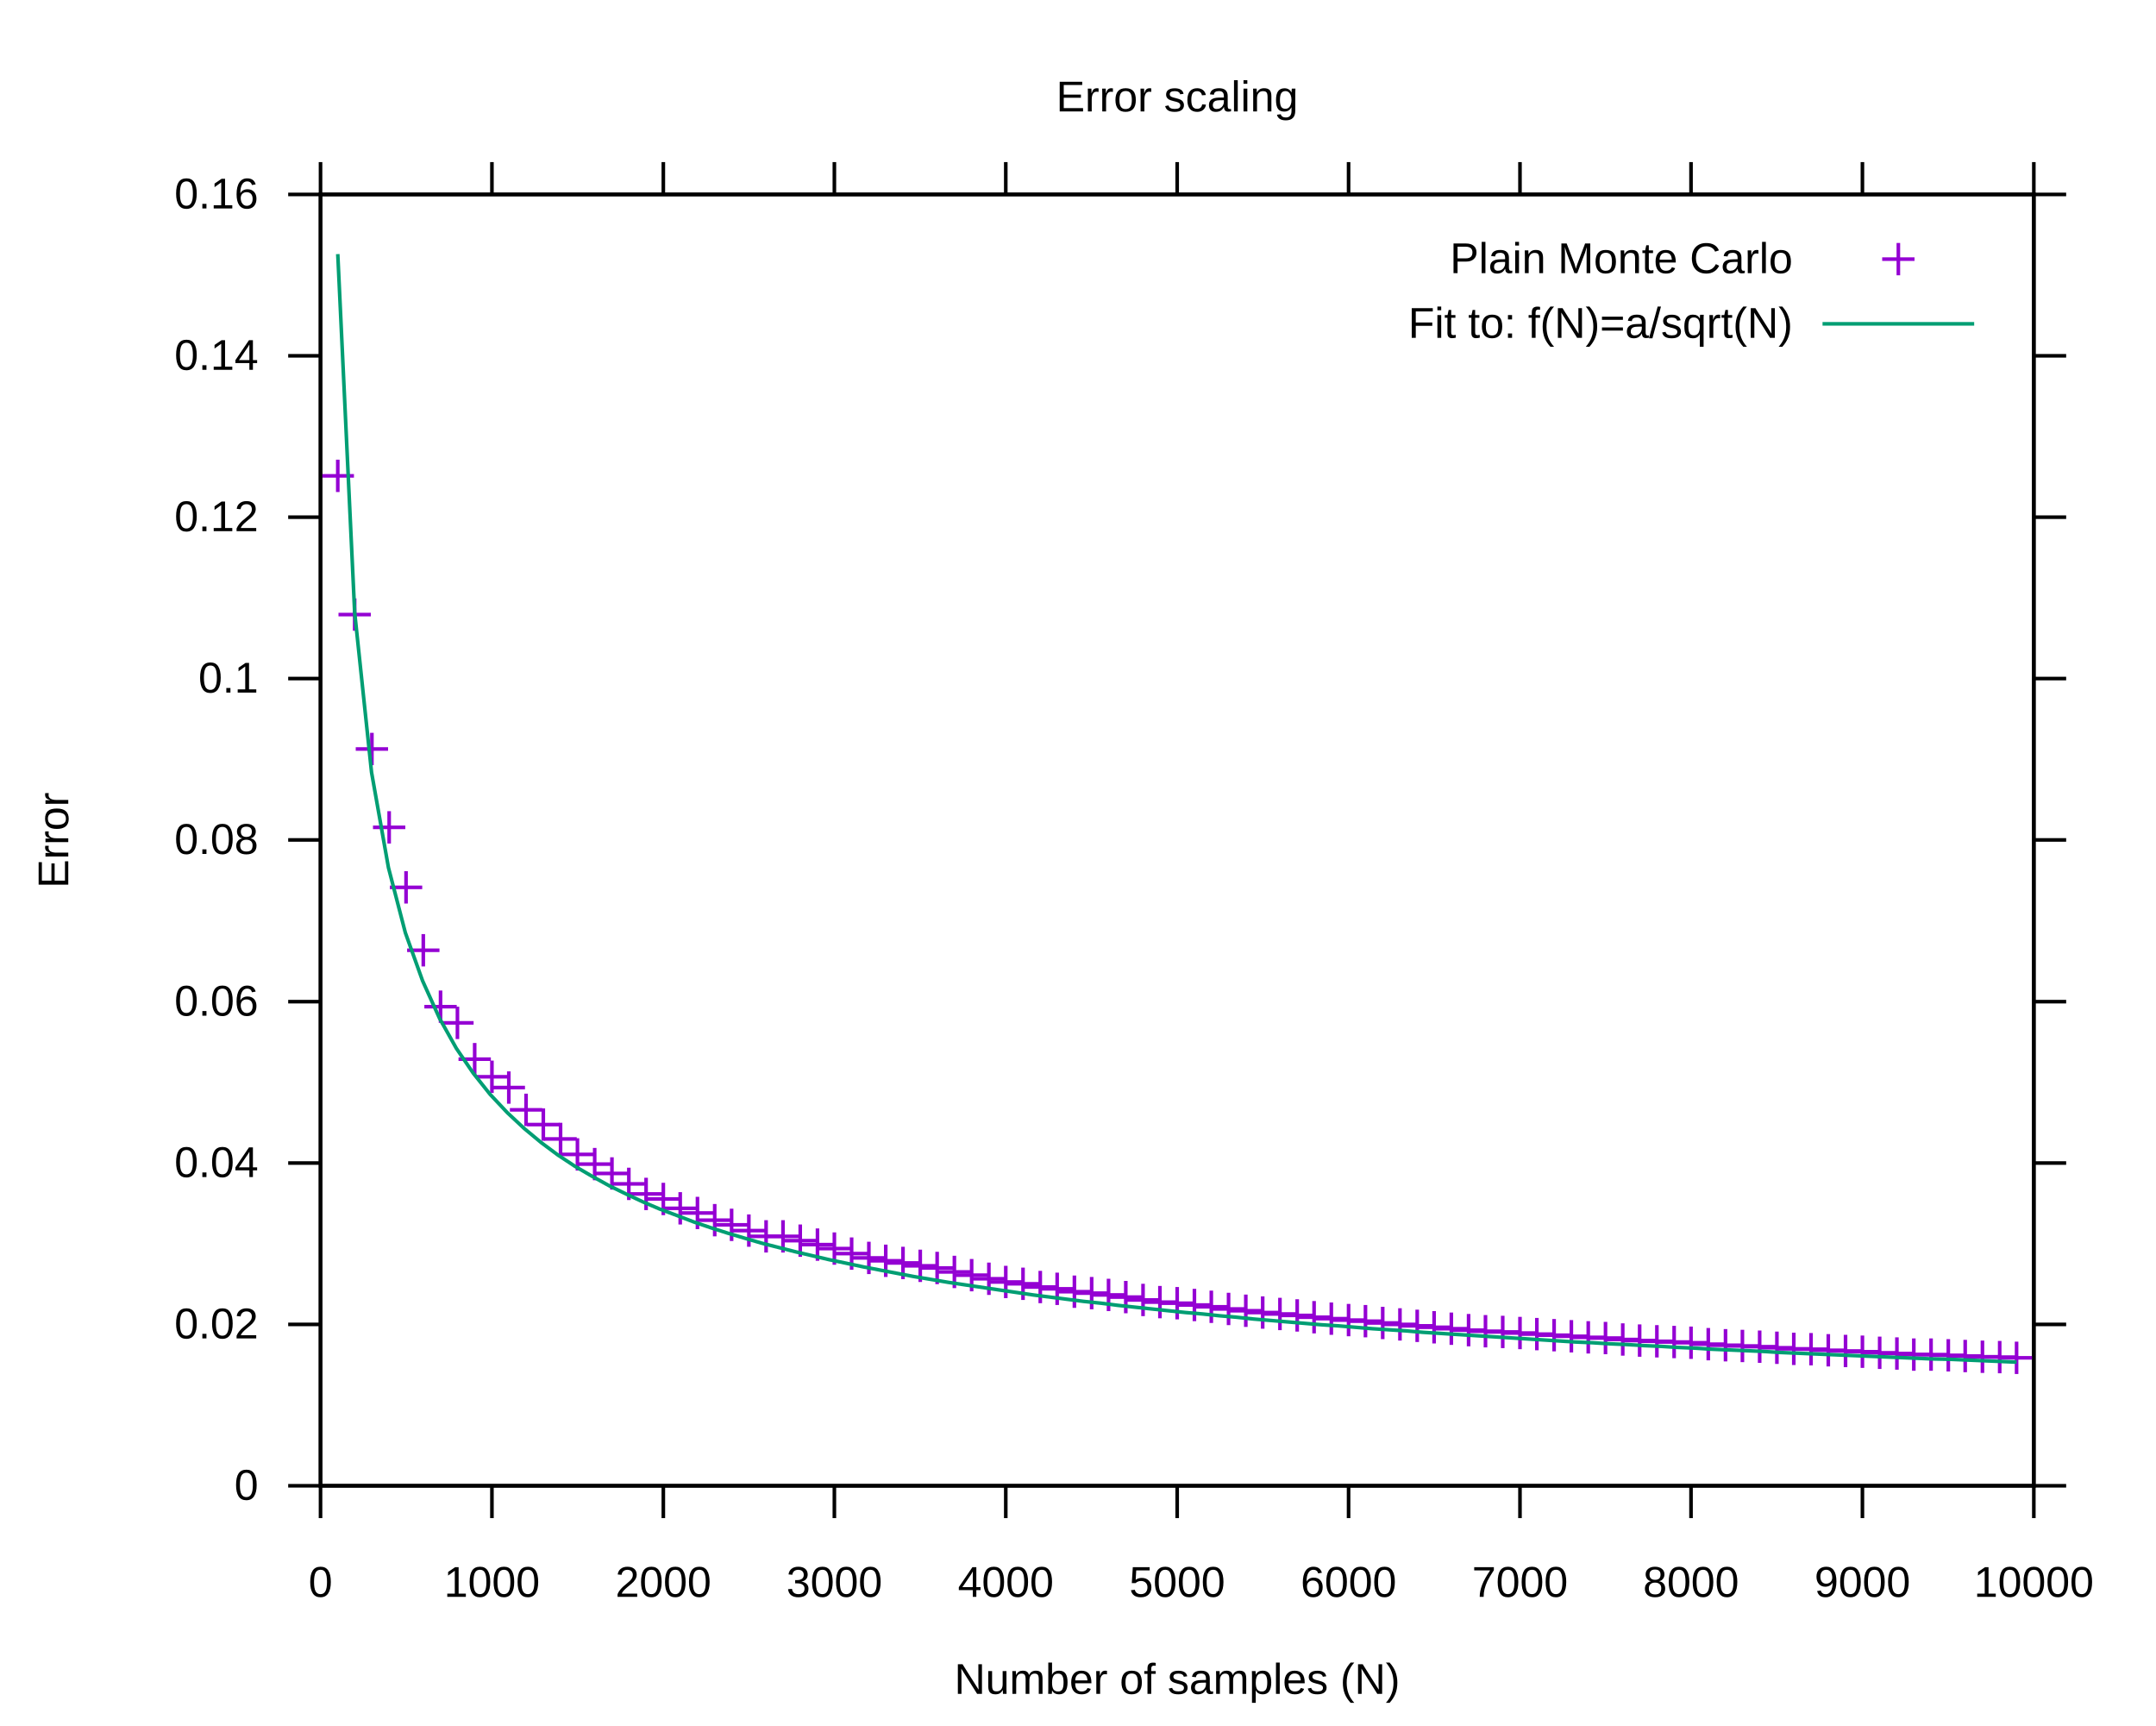
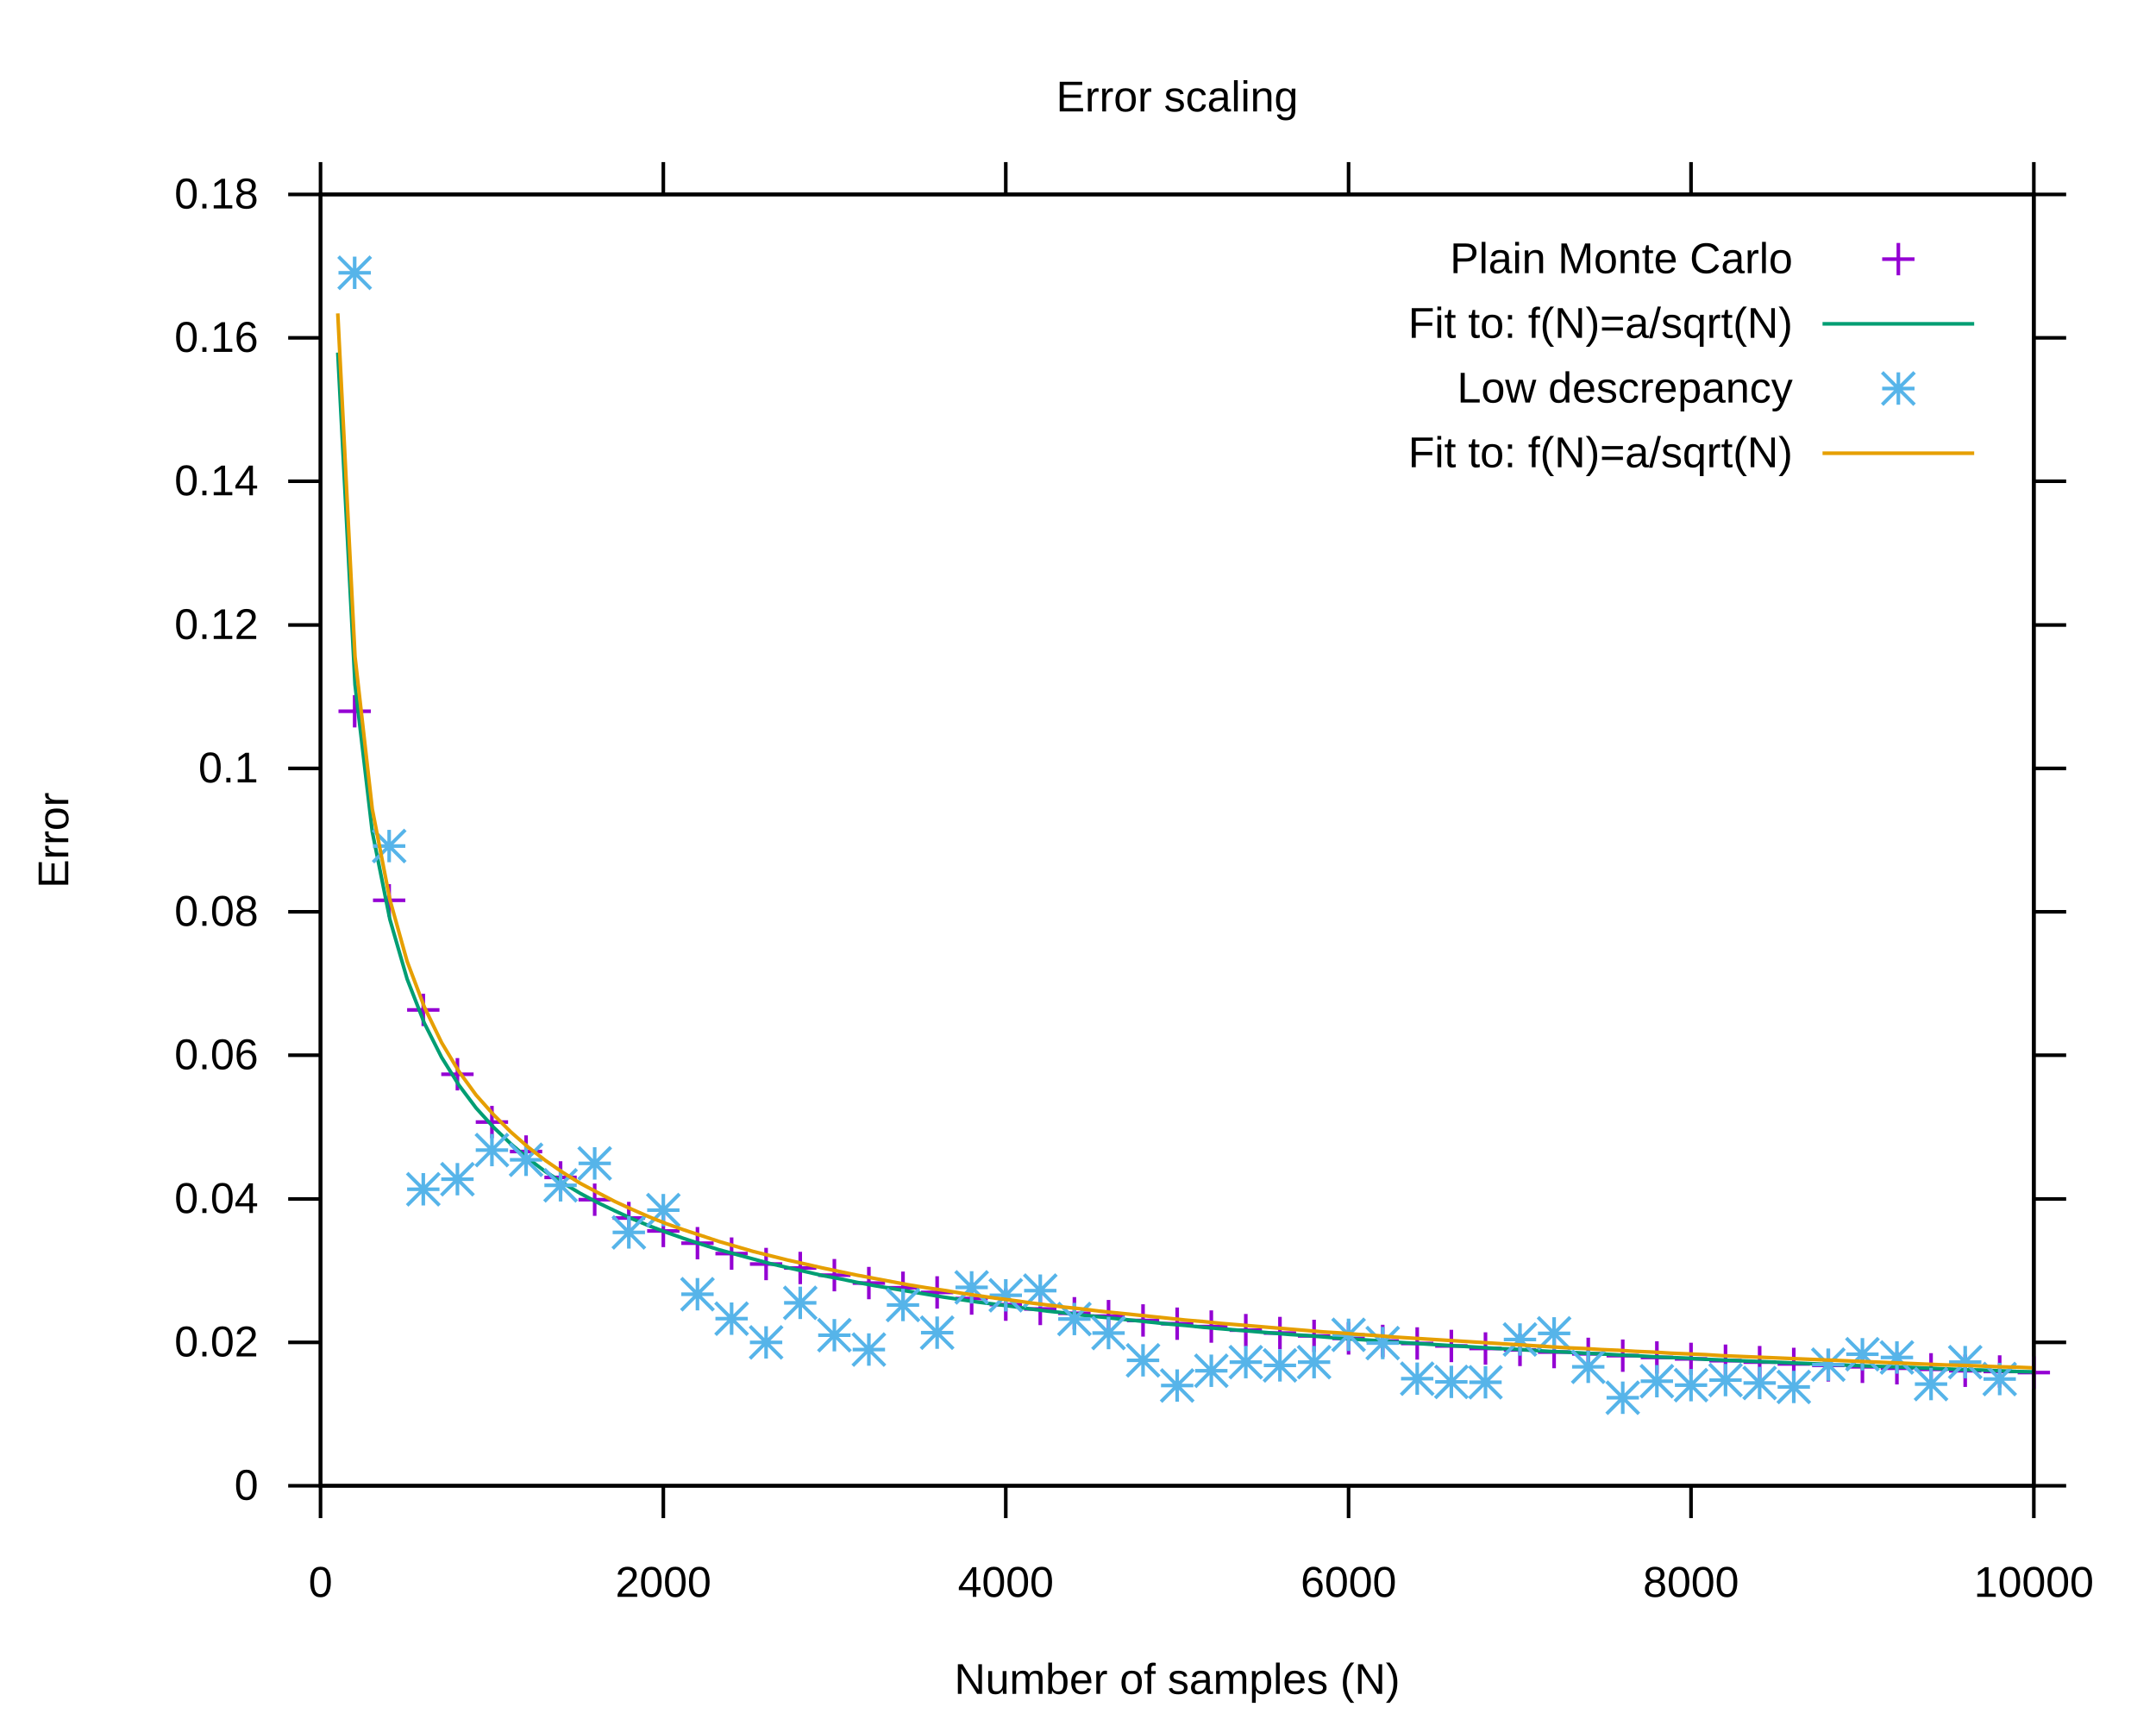
<svg xmlns="http://www.w3.org/2000/svg" xmlns:xlink="http://www.w3.org/1999/xlink" width="600" height="480" viewBox="0 0 600 480">
  <g id="gnuplot_canvas">
    <rect x="0" y="0" width="600" height="480" fill="none" />
    <defs>
      <circle id="gpDot" r="0.5" stroke-width="0.5" stroke="currentColor" />
      <path id="gpPt0" stroke-width="0.222" stroke="currentColor" d="M-1,0 h2 M0,-1 v2" />
      <path id="gpPt1" stroke-width="0.222" stroke="currentColor" d="M-1,-1 L1,1 M1,-1 L-1,1" />
      <path id="gpPt2" stroke-width="0.222" stroke="currentColor" d="M-1,0 L1,0 M0,-1 L0,1 M-1,-1 L1,1 M-1,1 L1,-1" />
      <rect id="gpPt3" stroke-width="0.222" stroke="currentColor" x="-1" y="-1" width="2" height="2" />
      <rect id="gpPt4" stroke-width="0.222" stroke="currentColor" fill="currentColor" x="-1" y="-1" width="2" height="2" />
      <circle id="gpPt5" stroke-width="0.222" stroke="currentColor" cx="0" cy="0" r="1" />
      <use xlink:href="#gpPt5" id="gpPt6" fill="currentColor" stroke="none" />
      <path id="gpPt7" stroke-width="0.222" stroke="currentColor" d="M0,-1.33 L-1.33,0.67 L1.33,0.67 z" />
      <use xlink:href="#gpPt7" id="gpPt8" fill="currentColor" stroke="none" />
      <use xlink:href="#gpPt7" id="gpPt9" stroke="currentColor" transform="rotate(180)" />
      <use xlink:href="#gpPt9" id="gpPt10" fill="currentColor" stroke="none" />
      <use xlink:href="#gpPt3" id="gpPt11" stroke="currentColor" transform="rotate(45)" />
      <use xlink:href="#gpPt11" id="gpPt12" fill="currentColor" stroke="none" />
      <path id="gpPt13" stroke-width="0.222" stroke="currentColor" d="M0,1.330 L1.265,0.411 L0.782,-1.067 L-0.782,-1.076 L-1.265,0.411 z" />
      <use xlink:href="#gpPt13" id="gpPt14" fill="currentColor" stroke="none" />
      <filter id="textbox" filterUnits="objectBoundingBox" x="0" y="0" height="1" width="1">
        <feFlood flood-color="white" flood-opacity="1" result="bgnd" />
        <feComposite in="SourceGraphic" in2="bgnd" operator="atop" />
      </filter>
      <filter id="greybox" filterUnits="objectBoundingBox" x="0" y="0" height="1" width="1">
        <feFlood flood-color="lightgrey" flood-opacity="1" result="grey" />
        <feComposite in="SourceGraphic" in2="grey" operator="atop" />
      </filter>
    </defs>
    <g fill="none" color="white" stroke="currentColor" stroke-width="1.00" stroke-linecap="butt" stroke-linejoin="miter">
</g>
    <g fill="none" color="black" stroke="currentColor" stroke-width="1.00" stroke-linecap="butt" stroke-linejoin="miter">
      <path stroke="black" d="M89.2,413.4 L80.2,413.4 M566.0,413.4 L575.0,413.4  " />
      <g transform="translate(71.9,417.3)" stroke="none" fill="black" font-family="Arial" font-size="12.00" text-anchor="end">
        <text>
          <tspan font-family="Arial"> 0</tspan>
        </text>
      </g>
    </g>
    <g fill="none" color="black" stroke="currentColor" stroke-width="1.00" stroke-linecap="butt" stroke-linejoin="miter">
-       <path stroke="black" d="M89.2,368.5 L80.2,368.5 M566.0,368.5 L575.0,368.5  " />
-       <g transform="translate(71.9,372.4)" stroke="none" fill="black" font-family="Arial" font-size="12.00" text-anchor="end">
+       <path stroke="black" d="M89.2,373.5 L80.2,373.5 M566.0,373.5 L575.0,373.5  " />
+       <g transform="translate(71.9,377.4)" stroke="none" fill="black" font-family="Arial" font-size="12.00" text-anchor="end">
        <text>
          <tspan font-family="Arial"> 0.02</tspan>
        </text>
      </g>
    </g>
    <g fill="none" color="black" stroke="currentColor" stroke-width="1.00" stroke-linecap="butt" stroke-linejoin="miter">
-       <path stroke="black" d="M89.2,323.6 L80.2,323.6 M566.0,323.6 L575.0,323.6  " />
-       <g transform="translate(71.9,327.5)" stroke="none" fill="black" font-family="Arial" font-size="12.00" text-anchor="end">
+       <path stroke="black" d="M89.2,333.6 L80.2,333.6 M566.0,333.6 L575.0,333.6  " />
+       <g transform="translate(71.9,337.5)" stroke="none" fill="black" font-family="Arial" font-size="12.00" text-anchor="end">
        <text>
          <tspan font-family="Arial"> 0.04</tspan>
        </text>
      </g>
    </g>
    <g fill="none" color="black" stroke="currentColor" stroke-width="1.00" stroke-linecap="butt" stroke-linejoin="miter">
-       <path stroke="black" d="M89.2,278.7 L80.2,278.7 M566.0,278.7 L575.0,278.7  " />
-       <g transform="translate(71.9,282.6)" stroke="none" fill="black" font-family="Arial" font-size="12.00" text-anchor="end">
+       <path stroke="black" d="M89.2,293.6 L80.2,293.6 M566.0,293.6 L575.0,293.6  " />
+       <g transform="translate(71.9,297.5)" stroke="none" fill="black" font-family="Arial" font-size="12.00" text-anchor="end">
        <text>
          <tspan font-family="Arial"> 0.06</tspan>
        </text>
      </g>
    </g>
    <g fill="none" color="black" stroke="currentColor" stroke-width="1.00" stroke-linecap="butt" stroke-linejoin="miter">
-       <path stroke="black" d="M89.2,233.7 L80.2,233.7 M566.0,233.7 L575.0,233.7  " />
-       <g transform="translate(71.9,237.6)" stroke="none" fill="black" font-family="Arial" font-size="12.00" text-anchor="end">
+       <path stroke="black" d="M89.2,253.7 L80.2,253.7 M566.0,253.7 L575.0,253.7  " />
+       <g transform="translate(71.9,257.6)" stroke="none" fill="black" font-family="Arial" font-size="12.00" text-anchor="end">
        <text>
          <tspan font-family="Arial"> 0.08</tspan>
        </text>
      </g>
    </g>
    <g fill="none" color="black" stroke="currentColor" stroke-width="1.00" stroke-linecap="butt" stroke-linejoin="miter">
-       <path stroke="black" d="M89.2,188.8 L80.2,188.8 M566.0,188.8 L575.0,188.8  " />
-       <g transform="translate(71.9,192.7)" stroke="none" fill="black" font-family="Arial" font-size="12.00" text-anchor="end">
+       <path stroke="black" d="M89.2,213.8 L80.2,213.8 M566.0,213.8 L575.0,213.8  " />
+       <g transform="translate(71.9,217.7)" stroke="none" fill="black" font-family="Arial" font-size="12.00" text-anchor="end">
        <text>
          <tspan font-family="Arial"> 0.1</tspan>
        </text>
      </g>
    </g>
    <g fill="none" color="black" stroke="currentColor" stroke-width="1.00" stroke-linecap="butt" stroke-linejoin="miter">
-       <path stroke="black" d="M89.2,143.9 L80.2,143.9 M566.0,143.9 L575.0,143.9  " />
-       <g transform="translate(71.9,147.8)" stroke="none" fill="black" font-family="Arial" font-size="12.00" text-anchor="end">
+       <path stroke="black" d="M89.2,173.9 L80.2,173.9 M566.0,173.9 L575.0,173.9  " />
+       <g transform="translate(71.9,177.8)" stroke="none" fill="black" font-family="Arial" font-size="12.00" text-anchor="end">
        <text>
          <tspan font-family="Arial"> 0.12</tspan>
        </text>
      </g>
    </g>
    <g fill="none" color="black" stroke="currentColor" stroke-width="1.00" stroke-linecap="butt" stroke-linejoin="miter">
-       <path stroke="black" d="M89.2,99.0 L80.2,99.0 M566.0,99.0 L575.0,99.0  " />
-       <g transform="translate(71.9,102.9)" stroke="none" fill="black" font-family="Arial" font-size="12.00" text-anchor="end">
+       <path stroke="black" d="M89.2,133.9 L80.2,133.9 M566.0,133.9 L575.0,133.9  " />
+       <g transform="translate(71.9,137.8)" stroke="none" fill="black" font-family="Arial" font-size="12.00" text-anchor="end">
        <text>
          <tspan font-family="Arial"> 0.14</tspan>
+         </text>
+       </g>
+     </g>
+     <g fill="none" color="black" stroke="currentColor" stroke-width="1.00" stroke-linecap="butt" stroke-linejoin="miter">
+       <path stroke="black" d="M89.2,94.0 L80.2,94.0 M566.0,94.0 L575.0,94.0  " />
+       <g transform="translate(71.9,97.9)" stroke="none" fill="black" font-family="Arial" font-size="12.00" text-anchor="end">
+         <text>
+           <tspan font-family="Arial"> 0.16</tspan>
        </text>
      </g>
    </g>
    <g fill="none" color="black" stroke="currentColor" stroke-width="1.00" stroke-linecap="butt" stroke-linejoin="miter">
      <path stroke="black" d="M89.2,54.1 L80.2,54.1 M566.0,54.1 L575.0,54.1  " />
      <g transform="translate(71.9,58.0)" stroke="none" fill="black" font-family="Arial" font-size="12.00" text-anchor="end">
        <text>
-           <tspan font-family="Arial"> 0.16</tspan>
+           <tspan font-family="Arial"> 0.18</tspan>
        </text>
      </g>
    </g>
    <g fill="none" color="black" stroke="currentColor" stroke-width="1.00" stroke-linecap="butt" stroke-linejoin="miter">
      <path stroke="black" d="M89.2,413.4 L89.2,422.4 M89.2,54.1 L89.2,45.1  " />
      <g transform="translate(89.2,444.3)" stroke="none" fill="black" font-family="Arial" font-size="12.00" text-anchor="middle">
        <text>
          <tspan font-family="Arial"> 0</tspan>
        </text>
      </g>
    </g>
    <g fill="none" color="black" stroke="currentColor" stroke-width="1.00" stroke-linecap="butt" stroke-linejoin="miter">
-       <path stroke="black" d="M136.9,413.4 L136.9,422.4 M136.9,54.1 L136.9,45.1  " />
-       <g transform="translate(136.9,444.3)" stroke="none" fill="black" font-family="Arial" font-size="12.00" text-anchor="middle">
-         <text>
-           <tspan font-family="Arial"> 1000</tspan>
-         </text>
-       </g>
-     </g>
-     <g fill="none" color="black" stroke="currentColor" stroke-width="1.00" stroke-linecap="butt" stroke-linejoin="miter">
      <path stroke="black" d="M184.6,413.4 L184.6,422.4 M184.6,54.1 L184.6,45.1  " />
      <g transform="translate(184.6,444.3)" stroke="none" fill="black" font-family="Arial" font-size="12.00" text-anchor="middle">
        <text>
          <tspan font-family="Arial"> 2000</tspan>
        </text>
      </g>
    </g>
    <g fill="none" color="black" stroke="currentColor" stroke-width="1.00" stroke-linecap="butt" stroke-linejoin="miter">
-       <path stroke="black" d="M232.2,413.4 L232.2,422.4 M232.2,54.1 L232.2,45.1  " />
-       <g transform="translate(232.2,444.3)" stroke="none" fill="black" font-family="Arial" font-size="12.00" text-anchor="middle">
-         <text>
-           <tspan font-family="Arial"> 3000</tspan>
-         </text>
-       </g>
-     </g>
-     <g fill="none" color="black" stroke="currentColor" stroke-width="1.00" stroke-linecap="butt" stroke-linejoin="miter">
      <path stroke="black" d="M279.9,413.4 L279.9,422.4 M279.9,54.1 L279.9,45.1  " />
      <g transform="translate(279.9,444.3)" stroke="none" fill="black" font-family="Arial" font-size="12.00" text-anchor="middle">
        <text>
          <tspan font-family="Arial"> 4000</tspan>
        </text>
      </g>
    </g>
    <g fill="none" color="black" stroke="currentColor" stroke-width="1.00" stroke-linecap="butt" stroke-linejoin="miter">
-       <path stroke="black" d="M327.6,413.4 L327.6,422.4 M327.6,54.1 L327.6,45.1  " />
-       <g transform="translate(327.6,444.3)" stroke="none" fill="black" font-family="Arial" font-size="12.00" text-anchor="middle">
-         <text>
-           <tspan font-family="Arial"> 5000</tspan>
-         </text>
-       </g>
-     </g>
-     <g fill="none" color="black" stroke="currentColor" stroke-width="1.00" stroke-linecap="butt" stroke-linejoin="miter">
      <path stroke="black" d="M375.3,413.4 L375.3,422.4 M375.3,54.1 L375.3,45.1  " />
      <g transform="translate(375.3,444.3)" stroke="none" fill="black" font-family="Arial" font-size="12.00" text-anchor="middle">
        <text>
          <tspan font-family="Arial"> 6000</tspan>
        </text>
      </g>
    </g>
    <g fill="none" color="black" stroke="currentColor" stroke-width="1.00" stroke-linecap="butt" stroke-linejoin="miter">
-       <path stroke="black" d="M423.0,413.4 L423.0,422.4 M423.0,54.1 L423.0,45.1  " />
-       <g transform="translate(423.0,444.3)" stroke="none" fill="black" font-family="Arial" font-size="12.00" text-anchor="middle">
-         <text>
-           <tspan font-family="Arial"> 7000</tspan>
-         </text>
-       </g>
-     </g>
-     <g fill="none" color="black" stroke="currentColor" stroke-width="1.00" stroke-linecap="butt" stroke-linejoin="miter">
      <path stroke="black" d="M470.6,413.4 L470.6,422.4 M470.6,54.1 L470.6,45.1  " />
      <g transform="translate(470.6,444.3)" stroke="none" fill="black" font-family="Arial" font-size="12.00" text-anchor="middle">
        <text>
          <tspan font-family="Arial"> 8000</tspan>
-         </text>
-       </g>
-     </g>
-     <g fill="none" color="black" stroke="currentColor" stroke-width="1.00" stroke-linecap="butt" stroke-linejoin="miter">
-       <path stroke="black" d="M518.3,413.4 L518.3,422.4 M518.3,54.1 L518.3,45.1  " />
-       <g transform="translate(518.3,444.3)" stroke="none" fill="black" font-family="Arial" font-size="12.00" text-anchor="middle">
-         <text>
-           <tspan font-family="Arial"> 9000</tspan>
        </text>
      </g>
    </g>
    <g fill="none" color="black" stroke="currentColor" stroke-width="1.00" stroke-linecap="butt" stroke-linejoin="miter">
      <path stroke="black" d="M566.0,413.4 L566.0,422.4 M566.0,54.1 L566.0,45.1  " />
      <g transform="translate(566.0,444.3)" stroke="none" fill="black" font-family="Arial" font-size="12.00" text-anchor="middle">
        <text>
          <tspan font-family="Arial"> 10000</tspan>
        </text>
      </g>
    </g>
    <g fill="none" color="black" stroke="currentColor" stroke-width="1.00" stroke-linecap="butt" stroke-linejoin="miter">
</g>
    <g fill="none" color="black" stroke="currentColor" stroke-width="1.00" stroke-linecap="butt" stroke-linejoin="miter">
      <path stroke="black" d="M89.2,54.1 L89.2,413.4 L566.0,413.4 L566.0,54.1 L89.2,54.1 Z  " />
    </g>
    <g fill="none" color="black" stroke="currentColor" stroke-width="1.00" stroke-linecap="butt" stroke-linejoin="miter">
      <g transform="translate(19.0,233.8) rotate(270)" stroke="none" fill="black" font-family="Arial" font-size="12.00" text-anchor="middle">
        <text>
          <tspan font-family="Arial">Error</tspan>
        </text>
      </g>
    </g>
    <g fill="none" color="black" stroke="currentColor" stroke-width="1.00" stroke-linecap="butt" stroke-linejoin="miter">
      <g transform="translate(327.6,471.3)" stroke="none" fill="black" font-family="Arial" font-size="12.00" text-anchor="middle">
        <text>
          <tspan font-family="Arial">Number of samples (N)</tspan>
        </text>
      </g>
    </g>
    <g fill="none" color="black" stroke="currentColor" stroke-width="1.00" stroke-linecap="butt" stroke-linejoin="miter">
      <g transform="translate(327.6,31.0)" stroke="none" fill="black" font-family="Arial" font-size="12.00" text-anchor="middle">
        <text>
          <tspan font-family="Arial">Error scaling</tspan>
        </text>
      </g>
    </g>
    <g fill="none" color="black" stroke="currentColor" stroke-width="1.00" stroke-linecap="butt" stroke-linejoin="miter">
</g>
    <g id="gnuplot_plot_1">
      <g fill="none" color="black" stroke="currentColor" stroke-width="1.00" stroke-linecap="butt" stroke-linejoin="miter">
        <g transform="translate(498.9,76.0)" stroke="none" fill="black" font-family="Arial" font-size="12.00" text-anchor="end">
          <text>
            <tspan font-family="Arial">Plain Monte Carlo</tspan>
          </text>
        </g>
      </g>
      <g fill="none" color="black" stroke="currentColor" stroke-width="1.00" stroke-linecap="butt" stroke-linejoin="miter">
-         <use xlink:href="#gpPt0" transform="translate(94.0,132.4) scale(4.50)" color="rgb(148,   0, 211)" />
-         <use xlink:href="#gpPt0" transform="translate(98.7,171.0) scale(4.50)" color="rgb(148,   0, 211)" />
-         <use xlink:href="#gpPt0" transform="translate(103.5,208.4) scale(4.50)" color="rgb(148,   0, 211)" />
-         <use xlink:href="#gpPt0" transform="translate(108.3,230.2) scale(4.50)" color="rgb(148,   0, 211)" />
-         <use xlink:href="#gpPt0" transform="translate(113.0,246.9) scale(4.50)" color="rgb(148,   0, 211)" />
-         <use xlink:href="#gpPt0" transform="translate(117.8,264.4) scale(4.50)" color="rgb(148,   0, 211)" />
-         <use xlink:href="#gpPt0" transform="translate(122.6,280.1) scale(4.50)" color="rgb(148,   0, 211)" />
-         <use xlink:href="#gpPt0" transform="translate(127.3,284.6) scale(4.50)" color="rgb(148,   0, 211)" />
-         <use xlink:href="#gpPt0" transform="translate(132.1,294.7) scale(4.50)" color="rgb(148,   0, 211)" />
-         <use xlink:href="#gpPt0" transform="translate(136.9,299.6) scale(4.50)" color="rgb(148,   0, 211)" />
-         <use xlink:href="#gpPt0" transform="translate(141.6,302.6) scale(4.50)" color="rgb(148,   0, 211)" />
-         <use xlink:href="#gpPt0" transform="translate(146.4,308.8) scale(4.50)" color="rgb(148,   0, 211)" />
-         <use xlink:href="#gpPt0" transform="translate(151.2,312.9) scale(4.50)" color="rgb(148,   0, 211)" />
-         <use xlink:href="#gpPt0" transform="translate(156.0,316.9) scale(4.50)" color="rgb(148,   0, 211)" />
-         <use xlink:href="#gpPt0" transform="translate(160.7,321.2) scale(4.50)" color="rgb(148,   0, 211)" />
-         <use xlink:href="#gpPt0" transform="translate(165.5,323.9) scale(4.50)" color="rgb(148,   0, 211)" />
-         <use xlink:href="#gpPt0" transform="translate(170.3,326.5) scale(4.50)" color="rgb(148,   0, 211)" />
-         <use xlink:href="#gpPt0" transform="translate(175.0,329.4) scale(4.50)" color="rgb(148,   0, 211)" />
-         <use xlink:href="#gpPt0" transform="translate(179.8,332.2) scale(4.50)" color="rgb(148,   0, 211)" />
-         <use xlink:href="#gpPt0" transform="translate(184.6,333.6) scale(4.50)" color="rgb(148,   0, 211)" />
-         <use xlink:href="#gpPt0" transform="translate(189.3,336.2) scale(4.50)" color="rgb(148,   0, 211)" />
-         <use xlink:href="#gpPt0" transform="translate(194.1,337.5) scale(4.50)" color="rgb(148,   0, 211)" />
-         <use xlink:href="#gpPt0" transform="translate(198.9,339.5) scale(4.50)" color="rgb(148,   0, 211)" />
-         <use xlink:href="#gpPt0" transform="translate(203.6,340.8) scale(4.50)" color="rgb(148,   0, 211)" />
-         <use xlink:href="#gpPt0" transform="translate(208.4,342.4) scale(4.50)" color="rgb(148,   0, 211)" />
-         <use xlink:href="#gpPt0" transform="translate(213.2,344.0) scale(4.50)" color="rgb(148,   0, 211)" />
-         <use xlink:href="#gpPt0" transform="translate(217.9,344.0) scale(4.50)" color="rgb(148,   0, 211)" />
-         <use xlink:href="#gpPt0" transform="translate(222.7,345.2) scale(4.50)" color="rgb(148,   0, 211)" />
-         <use xlink:href="#gpPt0" transform="translate(227.5,346.3) scale(4.50)" color="rgb(148,   0, 211)" />
-         <use xlink:href="#gpPt0" transform="translate(232.2,347.4) scale(4.50)" color="rgb(148,   0, 211)" />
-         <use xlink:href="#gpPt0" transform="translate(237.0,348.8) scale(4.50)" color="rgb(148,   0, 211)" />
-         <use xlink:href="#gpPt0" transform="translate(241.8,350.0) scale(4.50)" color="rgb(148,   0, 211)" />
-         <use xlink:href="#gpPt0" transform="translate(246.5,350.8) scale(4.50)" color="rgb(148,   0, 211)" />
-         <use xlink:href="#gpPt0" transform="translate(251.3,351.4) scale(4.50)" color="rgb(148,   0, 211)" />
-         <use xlink:href="#gpPt0" transform="translate(256.1,352.2) scale(4.50)" color="rgb(148,   0, 211)" />
-         <use xlink:href="#gpPt0" transform="translate(260.8,352.8) scale(4.50)" color="rgb(148,   0, 211)" />
-         <use xlink:href="#gpPt0" transform="translate(265.6,353.9) scale(4.50)" color="rgb(148,   0, 211)" />
-         <use xlink:href="#gpPt0" transform="translate(270.4,354.8) scale(4.50)" color="rgb(148,   0, 211)" />
-         <use xlink:href="#gpPt0" transform="translate(275.2,355.8) scale(4.50)" color="rgb(148,   0, 211)" />
-         <use xlink:href="#gpPt0" transform="translate(279.9,356.7) scale(4.50)" color="rgb(148,   0, 211)" />
-         <use xlink:href="#gpPt0" transform="translate(284.7,357.2) scale(4.50)" color="rgb(148,   0, 211)" />
-         <use xlink:href="#gpPt0" transform="translate(289.5,358.1) scale(4.50)" color="rgb(148,   0, 211)" />
-         <use xlink:href="#gpPt0" transform="translate(294.2,358.6) scale(4.50)" color="rgb(148,   0, 211)" />
-         <use xlink:href="#gpPt0" transform="translate(299.0,359.4) scale(4.50)" color="rgb(148,   0, 211)" />
-         <use xlink:href="#gpPt0" transform="translate(303.8,359.8) scale(4.50)" color="rgb(148,   0, 211)" />
-         <use xlink:href="#gpPt0" transform="translate(308.5,360.3) scale(4.50)" color="rgb(148,   0, 211)" />
-         <use xlink:href="#gpPt0" transform="translate(313.3,360.9) scale(4.50)" color="rgb(148,   0, 211)" />
-         <use xlink:href="#gpPt0" transform="translate(318.1,361.7) scale(4.50)" color="rgb(148,   0, 211)" />
-         <use xlink:href="#gpPt0" transform="translate(322.8,362.3) scale(4.50)" color="rgb(148,   0, 211)" />
-         <use xlink:href="#gpPt0" transform="translate(327.6,362.6) scale(4.50)" color="rgb(148,   0, 211)" />
-         <use xlink:href="#gpPt0" transform="translate(332.4,363.1) scale(4.50)" color="rgb(148,   0, 211)" />
-         <use xlink:href="#gpPt0" transform="translate(337.1,363.6) scale(4.50)" color="rgb(148,   0, 211)" />
-         <use xlink:href="#gpPt0" transform="translate(341.9,364.2) scale(4.50)" color="rgb(148,   0, 211)" />
-         <use xlink:href="#gpPt0" transform="translate(346.7,364.7) scale(4.50)" color="rgb(148,   0, 211)" />
-         <use xlink:href="#gpPt0" transform="translate(351.4,365.2) scale(4.50)" color="rgb(148,   0, 211)" />
-         <use xlink:href="#gpPt0" transform="translate(356.2,365.6) scale(4.50)" color="rgb(148,   0, 211)" />
-         <use xlink:href="#gpPt0" transform="translate(361.0,366.0) scale(4.50)" color="rgb(148,   0, 211)" />
-         <use xlink:href="#gpPt0" transform="translate(365.7,366.5) scale(4.50)" color="rgb(148,   0, 211)" />
-         <use xlink:href="#gpPt0" transform="translate(370.5,366.9) scale(4.50)" color="rgb(148,   0, 211)" />
-         <use xlink:href="#gpPt0" transform="translate(375.3,367.3) scale(4.50)" color="rgb(148,   0, 211)" />
-         <use xlink:href="#gpPt0" transform="translate(380.0,367.6) scale(4.50)" color="rgb(148,   0, 211)" />
-         <use xlink:href="#gpPt0" transform="translate(384.8,368.1) scale(4.50)" color="rgb(148,   0, 211)" />
-         <use xlink:href="#gpPt0" transform="translate(389.6,368.5) scale(4.50)" color="rgb(148,   0, 211)" />
-         <use xlink:href="#gpPt0" transform="translate(394.4,368.9) scale(4.50)" color="rgb(148,   0, 211)" />
-         <use xlink:href="#gpPt0" transform="translate(399.1,369.3) scale(4.50)" color="rgb(148,   0, 211)" />
-         <use xlink:href="#gpPt0" transform="translate(403.9,369.7) scale(4.50)" color="rgb(148,   0, 211)" />
-         <use xlink:href="#gpPt0" transform="translate(408.7,370.1) scale(4.50)" color="rgb(148,   0, 211)" />
-         <use xlink:href="#gpPt0" transform="translate(413.4,370.4) scale(4.50)" color="rgb(148,   0, 211)" />
-         <use xlink:href="#gpPt0" transform="translate(418.2,370.6) scale(4.50)" color="rgb(148,   0, 211)" />
-         <use xlink:href="#gpPt0" transform="translate(423.0,370.9) scale(4.50)" color="rgb(148,   0, 211)" />
-         <use xlink:href="#gpPt0" transform="translate(427.7,371.2) scale(4.50)" color="rgb(148,   0, 211)" />
-         <use xlink:href="#gpPt0" transform="translate(432.5,371.5) scale(4.50)" color="rgb(148,   0, 211)" />
-         <use xlink:href="#gpPt0" transform="translate(437.3,371.8) scale(4.50)" color="rgb(148,   0, 211)" />
-         <use xlink:href="#gpPt0" transform="translate(442.0,372.1) scale(4.50)" color="rgb(148,   0, 211)" />
-         <use xlink:href="#gpPt0" transform="translate(446.8,372.3) scale(4.50)" color="rgb(148,   0, 211)" />
-         <use xlink:href="#gpPt0" transform="translate(451.6,372.7) scale(4.50)" color="rgb(148,   0, 211)" />
-         <use xlink:href="#gpPt0" transform="translate(456.3,373.0) scale(4.50)" color="rgb(148,   0, 211)" />
-         <use xlink:href="#gpPt0" transform="translate(461.1,373.2) scale(4.50)" color="rgb(148,   0, 211)" />
-         <use xlink:href="#gpPt0" transform="translate(465.9,373.4) scale(4.50)" color="rgb(148,   0, 211)" />
-         <use xlink:href="#gpPt0" transform="translate(470.6,373.6) scale(4.50)" color="rgb(148,   0, 211)" />
-         <use xlink:href="#gpPt0" transform="translate(475.4,374.0) scale(4.50)" color="rgb(148,   0, 211)" />
-         <use xlink:href="#gpPt0" transform="translate(480.2,374.3) scale(4.50)" color="rgb(148,   0, 211)" />
-         <use xlink:href="#gpPt0" transform="translate(484.9,374.5) scale(4.50)" color="rgb(148,   0, 211)" />
-         <use xlink:href="#gpPt0" transform="translate(489.7,374.7) scale(4.50)" color="rgb(148,   0, 211)" />
-         <use xlink:href="#gpPt0" transform="translate(494.5,375.0) scale(4.50)" color="rgb(148,   0, 211)" />
-         <use xlink:href="#gpPt0" transform="translate(499.2,375.3) scale(4.50)" color="rgb(148,   0, 211)" />
-         <use xlink:href="#gpPt0" transform="translate(504.0,375.4) scale(4.50)" color="rgb(148,   0, 211)" />
-         <use xlink:href="#gpPt0" transform="translate(508.8,375.7) scale(4.50)" color="rgb(148,   0, 211)" />
-         <use xlink:href="#gpPt0" transform="translate(513.6,375.9) scale(4.50)" color="rgb(148,   0, 211)" />
-         <use xlink:href="#gpPt0" transform="translate(518.3,376.1) scale(4.50)" color="rgb(148,   0, 211)" />
-         <use xlink:href="#gpPt0" transform="translate(523.1,376.4) scale(4.50)" color="rgb(148,   0, 211)" />
-         <use xlink:href="#gpPt0" transform="translate(527.9,376.6) scale(4.50)" color="rgb(148,   0, 211)" />
-         <use xlink:href="#gpPt0" transform="translate(532.6,376.9) scale(4.50)" color="rgb(148,   0, 211)" />
-         <use xlink:href="#gpPt0" transform="translate(537.4,376.9) scale(4.50)" color="rgb(148,   0, 211)" />
-         <use xlink:href="#gpPt0" transform="translate(542.2,377.1) scale(4.50)" color="rgb(148,   0, 211)" />
-         <use xlink:href="#gpPt0" transform="translate(546.9,377.3) scale(4.50)" color="rgb(148,   0, 211)" />
-         <use xlink:href="#gpPt0" transform="translate(551.7,377.5) scale(4.50)" color="rgb(148,   0, 211)" />
-         <use xlink:href="#gpPt0" transform="translate(556.5,377.6) scale(4.50)" color="rgb(148,   0, 211)" />
-         <use xlink:href="#gpPt0" transform="translate(561.2,377.8) scale(4.50)" color="rgb(148,   0, 211)" />
+         <use xlink:href="#gpPt0" transform="translate(98.7,197.9) scale(4.50)" color="rgb(148,   0, 211)" />
+         <use xlink:href="#gpPt0" transform="translate(108.3,250.5) scale(4.50)" color="rgb(148,   0, 211)" />
+         <use xlink:href="#gpPt0" transform="translate(117.8,281.0) scale(4.50)" color="rgb(148,   0, 211)" />
+         <use xlink:href="#gpPt0" transform="translate(127.3,298.9) scale(4.50)" color="rgb(148,   0, 211)" />
+         <use xlink:href="#gpPt0" transform="translate(136.9,312.2) scale(4.50)" color="rgb(148,   0, 211)" />
+         <use xlink:href="#gpPt0" transform="translate(146.4,320.4) scale(4.50)" color="rgb(148,   0, 211)" />
+         <use xlink:href="#gpPt0" transform="translate(156.0,327.6) scale(4.50)" color="rgb(148,   0, 211)" />
+         <use xlink:href="#gpPt0" transform="translate(165.5,333.8) scale(4.50)" color="rgb(148,   0, 211)" />
+         <use xlink:href="#gpPt0" transform="translate(175.0,338.9) scale(4.50)" color="rgb(148,   0, 211)" />
+         <use xlink:href="#gpPt0" transform="translate(184.6,342.5) scale(4.50)" color="rgb(148,   0, 211)" />
+         <use xlink:href="#gpPt0" transform="translate(194.1,345.9) scale(4.50)" color="rgb(148,   0, 211)" />
+         <use xlink:href="#gpPt0" transform="translate(203.6,348.8) scale(4.50)" color="rgb(148,   0, 211)" />
+         <use xlink:href="#gpPt0" transform="translate(213.2,351.7) scale(4.50)" color="rgb(148,   0, 211)" />
+         <use xlink:href="#gpPt0" transform="translate(222.7,352.8) scale(4.50)" color="rgb(148,   0, 211)" />
+         <use xlink:href="#gpPt0" transform="translate(232.2,354.8) scale(4.50)" color="rgb(148,   0, 211)" />
+         <use xlink:href="#gpPt0" transform="translate(241.8,357.0) scale(4.50)" color="rgb(148,   0, 211)" />
+         <use xlink:href="#gpPt0" transform="translate(251.3,358.3) scale(4.50)" color="rgb(148,   0, 211)" />
+         <use xlink:href="#gpPt0" transform="translate(260.8,359.6) scale(4.50)" color="rgb(148,   0, 211)" />
+         <use xlink:href="#gpPt0" transform="translate(270.4,361.3) scale(4.50)" color="rgb(148,   0, 211)" />
+         <use xlink:href="#gpPt0" transform="translate(279.9,363.0) scale(4.50)" color="rgb(148,   0, 211)" />
+         <use xlink:href="#gpPt0" transform="translate(289.5,364.2) scale(4.50)" color="rgb(148,   0, 211)" />
+         <use xlink:href="#gpPt0" transform="translate(299.0,365.4) scale(4.50)" color="rgb(148,   0, 211)" />
+         <use xlink:href="#gpPt0" transform="translate(308.5,366.2) scale(4.50)" color="rgb(148,   0, 211)" />
+         <use xlink:href="#gpPt0" transform="translate(318.1,367.4) scale(4.50)" color="rgb(148,   0, 211)" />
+         <use xlink:href="#gpPt0" transform="translate(327.6,368.3) scale(4.50)" color="rgb(148,   0, 211)" />
+         <use xlink:href="#gpPt0" transform="translate(337.1,369.1) scale(4.50)" color="rgb(148,   0, 211)" />
+         <use xlink:href="#gpPt0" transform="translate(346.7,370.1) scale(4.50)" color="rgb(148,   0, 211)" />
+         <use xlink:href="#gpPt0" transform="translate(356.2,370.9) scale(4.50)" color="rgb(148,   0, 211)" />
+         <use xlink:href="#gpPt0" transform="translate(365.7,371.7) scale(4.50)" color="rgb(148,   0, 211)" />
+         <use xlink:href="#gpPt0" transform="translate(375.3,372.4) scale(4.50)" color="rgb(148,   0, 211)" />
+         <use xlink:href="#gpPt0" transform="translate(384.8,373.1) scale(4.50)" color="rgb(148,   0, 211)" />
+         <use xlink:href="#gpPt0" transform="translate(394.4,373.8) scale(4.50)" color="rgb(148,   0, 211)" />
+         <use xlink:href="#gpPt0" transform="translate(403.9,374.5) scale(4.50)" color="rgb(148,   0, 211)" />
+         <use xlink:href="#gpPt0" transform="translate(413.4,375.2) scale(4.50)" color="rgb(148,   0, 211)" />
+         <use xlink:href="#gpPt0" transform="translate(423.0,375.6) scale(4.50)" color="rgb(148,   0, 211)" />
+         <use xlink:href="#gpPt0" transform="translate(432.5,376.2) scale(4.50)" color="rgb(148,   0, 211)" />
+         <use xlink:href="#gpPt0" transform="translate(442.0,376.7) scale(4.50)" color="rgb(148,   0, 211)" />
+         <use xlink:href="#gpPt0" transform="translate(451.6,377.2) scale(4.50)" color="rgb(148,   0, 211)" />
+         <use xlink:href="#gpPt0" transform="translate(461.1,377.7) scale(4.50)" color="rgb(148,   0, 211)" />
+         <use xlink:href="#gpPt0" transform="translate(470.6,378.1) scale(4.50)" color="rgb(148,   0, 211)" />
+         <use xlink:href="#gpPt0" transform="translate(480.2,378.6) scale(4.50)" color="rgb(148,   0, 211)" />
+         <use xlink:href="#gpPt0" transform="translate(489.7,379.0) scale(4.50)" color="rgb(148,   0, 211)" />
+         <use xlink:href="#gpPt0" transform="translate(499.2,379.5) scale(4.50)" color="rgb(148,   0, 211)" />
+         <use xlink:href="#gpPt0" transform="translate(508.8,379.9) scale(4.50)" color="rgb(148,   0, 211)" />
+         <use xlink:href="#gpPt0" transform="translate(518.3,380.3) scale(4.50)" color="rgb(148,   0, 211)" />
+         <use xlink:href="#gpPt0" transform="translate(527.9,380.7) scale(4.50)" color="rgb(148,   0, 211)" />
+         <use xlink:href="#gpPt0" transform="translate(537.4,381.0) scale(4.50)" color="rgb(148,   0, 211)" />
+         <use xlink:href="#gpPt0" transform="translate(546.9,381.4) scale(4.50)" color="rgb(148,   0, 211)" />
+         <use xlink:href="#gpPt0" transform="translate(556.5,381.6) scale(4.50)" color="rgb(148,   0, 211)" />
+         <use xlink:href="#gpPt0" transform="translate(566.0,381.9) scale(4.50)" color="rgb(148,   0, 211)" />
        <use xlink:href="#gpPt0" transform="translate(528.3,72.1) scale(4.50)" color="rgb(148,   0, 211)" />
      </g>
    </g>
    <g id="gnuplot_plot_2">
      <g fill="none" color="black" stroke="currentColor" stroke-width="1.00" stroke-linecap="butt" stroke-linejoin="miter">
        <g transform="translate(498.9,94.0)" stroke="none" fill="black" font-family="Arial" font-size="12.00" text-anchor="end">
          <text>
            <tspan font-family="Arial">Fit to: f(N)=a/sqrt(N)</tspan>
          </text>
        </g>
      </g>
      <g fill="none" color="black" stroke="currentColor" stroke-width="1.00" stroke-linecap="butt" stroke-linejoin="miter">
-         <path stroke="rgb(  0, 158, 115)" d="M507.2,90.1 L549.4,90.1 M94.0,70.7 L98.7,170.4 L103.4,214.9 L108.1,241.4 L112.8,259.5 L117.6,272.9   L122.3,283.3 L127.0,291.7 L131.7,298.6 L136.4,304.5 L141.2,309.6 L145.9,314.0 L150.6,317.9 L155.3,321.4   L160.0,324.5 L164.8,327.3 L169.5,329.9 L174.2,332.2 L178.9,334.4 L183.6,336.4 L188.4,338.2 L193.1,340.0   L197.8,341.6 L202.5,343.1 L207.2,344.5 L212.0,345.9 L216.7,347.1 L221.4,348.3 L226.1,349.4 L230.8,350.5   L235.6,351.5 L240.3,352.5 L245.0,353.4 L249.7,354.3 L254.4,355.2 L259.2,356.0 L263.9,356.8 L268.6,357.5   L273.3,358.2 L278.0,358.9 L282.8,359.6 L287.5,360.3 L292.2,360.9 L296.9,361.5 L301.6,362.1 L306.4,362.6   L311.1,363.2 L315.8,363.7 L320.5,364.2 L325.2,364.7 L330.0,365.2 L334.7,365.6 L339.4,366.1 L344.1,366.5   L348.8,367.0 L353.6,367.4 L358.3,367.8 L363.0,368.2 L367.7,368.6 L372.4,368.9 L377.2,369.3 L381.9,369.7   L386.6,370.0 L391.3,370.3 L396.0,370.7 L400.8,371.0 L405.5,371.3 L410.2,371.6 L414.9,371.9 L419.6,372.2   L424.4,372.5 L429.1,372.8 L433.8,373.1 L438.5,373.4 L443.2,373.6 L448.0,373.9 L452.7,374.1 L457.4,374.4   L462.1,374.6 L466.8,374.9 L471.6,375.1 L476.3,375.4 L481.0,375.6 L485.7,375.8 L490.4,376.0 L495.2,376.3   L499.9,376.5 L504.6,376.7 L509.3,376.9 L514.0,377.1 L518.8,377.3 L523.5,377.5 L528.2,377.7 L532.9,377.9   L537.6,378.1 L542.4,378.2 L547.1,378.4 L551.8,378.6 L556.5,378.8 L561.2,379.0  " />
-       </g>
-     </g>
-     <g fill="none" color="white" stroke="rgb(  0, 158, 115)" stroke-width="2.00" stroke-linecap="butt" stroke-linejoin="miter">
+         <path stroke="rgb(  0, 158, 115)" d="M507.2,90.1 L549.4,90.1 M94.0,98.1 L98.8,190.5 L103.6,231.4 L108.5,255.8 L113.3,272.4 L118.1,284.7   L122.9,294.2 L127.7,301.9 L132.5,308.3 L137.4,313.7 L142.2,318.3 L147.0,322.4 L151.8,326.0 L156.6,329.1   L161.4,332.0 L166.3,334.6 L171.1,336.9 L175.9,339.1 L180.7,341.1 L185.5,342.9 L190.3,344.6 L195.2,346.2   L200.0,347.7 L204.8,349.0 L209.6,350.3 L214.4,351.6 L219.2,352.7 L224.1,353.8 L228.9,354.9 L233.7,355.8   L238.5,356.8 L243.3,357.7 L248.1,358.5 L252.9,359.3 L257.8,360.1 L262.6,360.9 L267.4,361.6 L272.2,362.3   L277.0,362.9 L281.8,363.5 L286.7,364.2 L291.5,364.8 L296.3,365.3 L301.1,365.9 L305.9,366.4 L310.7,366.9   L315.6,367.4 L320.4,367.9 L325.2,368.4 L330.0,368.8 L334.8,369.3 L339.6,369.7 L344.5,370.1 L349.3,370.5   L354.1,370.9 L358.9,371.3 L363.7,371.6 L368.5,372.0 L373.4,372.4 L378.2,372.7 L383.0,373.0 L387.8,373.4   L392.6,373.7 L397.4,374.0 L402.3,374.3 L407.1,374.6 L411.9,374.9 L416.7,375.2 L421.5,375.4 L426.3,375.7   L431.1,376.0 L436.0,376.2 L440.8,376.5 L445.6,376.7 L450.4,377.0 L455.2,377.2 L460.0,377.5 L464.9,377.7   L469.7,377.9 L474.5,378.2 L479.3,378.4 L484.1,378.6 L488.9,378.8 L493.8,379.0 L498.6,379.2 L503.4,379.4   L508.2,379.6 L513.0,379.8 L517.8,380.0 L522.7,380.2 L527.5,380.3 L532.3,380.5 L537.1,380.7 L541.9,380.9   L546.7,381.1 L551.6,381.2 L556.4,381.4 L561.2,381.6 L566.0,381.7  " />
+       </g>
+     </g>
+     <g id="gnuplot_plot_3">
+       <g fill="none" color="black" stroke="currentColor" stroke-width="1.00" stroke-linecap="butt" stroke-linejoin="miter">
+         <g transform="translate(498.9,112.0)" stroke="none" fill="black" font-family="Arial" font-size="12.00" text-anchor="end">
+           <text>
+             <tspan font-family="Arial">Low descrepancy</tspan>
+           </text>
+         </g>
+       </g>
+       <g fill="none" color="black" stroke="currentColor" stroke-width="1.00" stroke-linecap="butt" stroke-linejoin="miter">
+         <use xlink:href="#gpPt2" transform="translate(98.7,75.9) scale(4.50)" color="rgb( 86, 180, 233)" />
+         <use xlink:href="#gpPt2" transform="translate(108.3,235.4) scale(4.50)" color="rgb( 86, 180, 233)" />
+         <use xlink:href="#gpPt2" transform="translate(117.8,330.9) scale(4.50)" color="rgb( 86, 180, 233)" />
+         <use xlink:href="#gpPt2" transform="translate(127.3,328.1) scale(4.50)" color="rgb( 86, 180, 233)" />
+         <use xlink:href="#gpPt2" transform="translate(136.9,320.0) scale(4.50)" color="rgb( 86, 180, 233)" />
+         <use xlink:href="#gpPt2" transform="translate(146.4,322.7) scale(4.50)" color="rgb( 86, 180, 233)" />
+         <use xlink:href="#gpPt2" transform="translate(156.0,329.8) scale(4.50)" color="rgb( 86, 180, 233)" />
+         <use xlink:href="#gpPt2" transform="translate(165.5,323.7) scale(4.50)" color="rgb( 86, 180, 233)" />
+         <use xlink:href="#gpPt2" transform="translate(175.0,342.9) scale(4.50)" color="rgb( 86, 180, 233)" />
+         <use xlink:href="#gpPt2" transform="translate(184.6,336.7) scale(4.50)" color="rgb( 86, 180, 233)" />
+         <use xlink:href="#gpPt2" transform="translate(194.1,360.1) scale(4.50)" color="rgb( 86, 180, 233)" />
+         <use xlink:href="#gpPt2" transform="translate(203.6,366.9) scale(4.50)" color="rgb( 86, 180, 233)" />
+         <use xlink:href="#gpPt2" transform="translate(213.2,373.5) scale(4.50)" color="rgb( 86, 180, 233)" />
+         <use xlink:href="#gpPt2" transform="translate(222.7,362.5) scale(4.50)" color="rgb( 86, 180, 233)" />
+         <use xlink:href="#gpPt2" transform="translate(232.2,371.5) scale(4.50)" color="rgb( 86, 180, 233)" />
+         <use xlink:href="#gpPt2" transform="translate(241.8,375.5) scale(4.50)" color="rgb( 86, 180, 233)" />
+         <use xlink:href="#gpPt2" transform="translate(251.3,363.1) scale(4.50)" color="rgb( 86, 180, 233)" />
+         <use xlink:href="#gpPt2" transform="translate(260.8,370.8) scale(4.50)" color="rgb( 86, 180, 233)" />
+         <use xlink:href="#gpPt2" transform="translate(270.4,358.2) scale(4.50)" color="rgb( 86, 180, 233)" />
+         <use xlink:href="#gpPt2" transform="translate(279.9,360.4) scale(4.50)" color="rgb( 86, 180, 233)" />
+         <use xlink:href="#gpPt2" transform="translate(289.5,359.1) scale(4.50)" color="rgb( 86, 180, 233)" />
+         <use xlink:href="#gpPt2" transform="translate(299.0,367.0) scale(4.50)" color="rgb( 86, 180, 233)" />
+         <use xlink:href="#gpPt2" transform="translate(308.5,370.9) scale(4.50)" color="rgb( 86, 180, 233)" />
+         <use xlink:href="#gpPt2" transform="translate(318.1,378.5) scale(4.50)" color="rgb( 86, 180, 233)" />
+         <use xlink:href="#gpPt2" transform="translate(327.6,385.5) scale(4.50)" color="rgb( 86, 180, 233)" />
+         <use xlink:href="#gpPt2" transform="translate(337.1,381.4) scale(4.50)" color="rgb( 86, 180, 233)" />
+         <use xlink:href="#gpPt2" transform="translate(346.7,379.0) scale(4.50)" color="rgb( 86, 180, 233)" />
+         <use xlink:href="#gpPt2" transform="translate(356.2,379.9) scale(4.50)" color="rgb( 86, 180, 233)" />
+         <use xlink:href="#gpPt2" transform="translate(365.7,379.0) scale(4.50)" color="rgb( 86, 180, 233)" />
+         <use xlink:href="#gpPt2" transform="translate(375.3,371.4) scale(4.50)" color="rgb( 86, 180, 233)" />
+         <use xlink:href="#gpPt2" transform="translate(384.8,373.7) scale(4.50)" color="rgb( 86, 180, 233)" />
+         <use xlink:href="#gpPt2" transform="translate(394.4,383.6) scale(4.50)" color="rgb( 86, 180, 233)" />
+         <use xlink:href="#gpPt2" transform="translate(403.9,384.5) scale(4.50)" color="rgb( 86, 180, 233)" />
+         <use xlink:href="#gpPt2" transform="translate(413.4,384.6) scale(4.50)" color="rgb( 86, 180, 233)" />
+         <use xlink:href="#gpPt2" transform="translate(423.0,372.7) scale(4.50)" color="rgb( 86, 180, 233)" />
+         <use xlink:href="#gpPt2" transform="translate(432.5,371.0) scale(4.50)" color="rgb( 86, 180, 233)" />
+         <use xlink:href="#gpPt2" transform="translate(442.0,380.3) scale(4.50)" color="rgb( 86, 180, 233)" />
+         <use xlink:href="#gpPt2" transform="translate(451.6,388.9) scale(4.50)" color="rgb( 86, 180, 233)" />
+         <use xlink:href="#gpPt2" transform="translate(461.1,384.3) scale(4.50)" color="rgb( 86, 180, 233)" />
+         <use xlink:href="#gpPt2" transform="translate(470.6,385.4) scale(4.50)" color="rgb( 86, 180, 233)" />
+         <use xlink:href="#gpPt2" transform="translate(480.2,384.0) scale(4.50)" color="rgb( 86, 180, 233)" />
+         <use xlink:href="#gpPt2" transform="translate(489.7,384.8) scale(4.50)" color="rgb( 86, 180, 233)" />
+         <use xlink:href="#gpPt2" transform="translate(499.2,385.9) scale(4.50)" color="rgb( 86, 180, 233)" />
+         <use xlink:href="#gpPt2" transform="translate(508.8,379.7) scale(4.50)" color="rgb( 86, 180, 233)" />
+         <use xlink:href="#gpPt2" transform="translate(518.3,376.8) scale(4.50)" color="rgb( 86, 180, 233)" />
+         <use xlink:href="#gpPt2" transform="translate(527.9,377.7) scale(4.50)" color="rgb( 86, 180, 233)" />
+         <use xlink:href="#gpPt2" transform="translate(537.4,385.1) scale(4.50)" color="rgb( 86, 180, 233)" />
+         <use xlink:href="#gpPt2" transform="translate(546.9,379.0) scale(4.50)" color="rgb( 86, 180, 233)" />
+         <use xlink:href="#gpPt2" transform="translate(556.5,383.7) scale(4.50)" color="rgb( 86, 180, 233)" />
+         <use xlink:href="#gpPt2" transform="translate(528.3,108.1) scale(4.50)" color="rgb( 86, 180, 233)" />
+       </g>
+     </g>
+     <g id="gnuplot_plot_4">
+       <g fill="none" color="black" stroke="currentColor" stroke-width="1.00" stroke-linecap="butt" stroke-linejoin="miter">
+         <g transform="translate(498.9,130.0)" stroke="none" fill="black" font-family="Arial" font-size="12.00" text-anchor="end">
+           <text>
+             <tspan font-family="Arial">Fit to: f(N)=a/sqrt(N)</tspan>
+           </text>
+         </g>
+       </g>
+       <g fill="none" color="black" stroke="currentColor" stroke-width="1.00" stroke-linecap="butt" stroke-linejoin="miter">
+         <path stroke="rgb(230, 159,   0)" d="M507.2,126.1 L549.4,126.1 M94.0,87.2 L98.8,182.7 L103.6,225.1 L108.5,250.3 L113.3,267.5 L118.1,280.2   L122.9,290.1 L127.7,298.1 L132.5,304.7 L137.4,310.2 L142.2,315.0 L147.0,319.2 L151.8,322.9 L156.6,326.2   L161.4,329.2 L166.3,331.8 L171.1,334.3 L175.9,336.5 L180.7,338.6 L185.5,340.5 L190.3,342.2 L195.2,343.8   L200.0,345.4 L204.8,346.8 L209.6,348.2 L214.4,349.4 L219.2,350.6 L224.1,351.7 L228.9,352.8 L233.7,353.8   L238.5,354.8 L243.3,355.7 L248.1,356.6 L252.9,357.5 L257.8,358.3 L262.6,359.0 L267.4,359.8 L272.2,360.5   L277.0,361.2 L281.8,361.8 L286.7,362.5 L291.5,363.1 L296.3,363.7 L301.1,364.2 L305.9,364.8 L310.7,365.3   L315.6,365.8 L320.4,366.3 L325.2,366.8 L330.0,367.3 L334.8,367.7 L339.6,368.2 L344.5,368.6 L349.3,369.0   L354.1,369.4 L358.9,369.8 L363.7,370.2 L368.5,370.6 L373.4,370.9 L378.2,371.3 L383.0,371.6 L387.8,372.0   L392.6,372.3 L397.4,372.6 L402.3,372.9 L407.1,373.2 L411.9,373.5 L416.7,373.8 L421.5,374.1 L426.3,374.4   L431.1,374.7 L436.0,375.0 L440.8,375.2 L445.6,375.5 L450.4,375.7 L455.2,376.0 L460.0,376.2 L464.9,376.5   L469.7,376.7 L474.5,376.9 L479.3,377.2 L484.1,377.4 L488.9,377.6 L493.8,377.8 L498.6,378.0 L503.4,378.2   L508.2,378.4 L513.0,378.6 L517.8,378.8 L522.7,379.0 L527.5,379.2 L532.3,379.4 L537.1,379.6 L541.9,379.8   L546.7,379.9 L551.6,380.1 L556.4,380.3 L561.2,380.4 L566.0,380.6  " />
+       </g>
+     </g>
+     <g fill="none" color="white" stroke="rgb(230, 159,   0)" stroke-width="2.00" stroke-linecap="butt" stroke-linejoin="miter">
</g>
    <g fill="none" color="black" stroke="currentColor" stroke-width="2.00" stroke-linecap="butt" stroke-linejoin="miter">
</g>
    <g fill="none" color="black" stroke="black" stroke-width="1.00" stroke-linecap="butt" stroke-linejoin="miter">
</g>
    <g fill="none" color="black" stroke="currentColor" stroke-width="1.00" stroke-linecap="butt" stroke-linejoin="miter">
      <path stroke="black" d="M89.2,54.1 L89.2,413.4 L566.0,413.4 L566.0,54.1 L89.2,54.1 Z  " />
    </g>
    <g fill="none" color="black" stroke="currentColor" stroke-width="1.00" stroke-linecap="butt" stroke-linejoin="miter">
</g>
  </g>
</svg>
